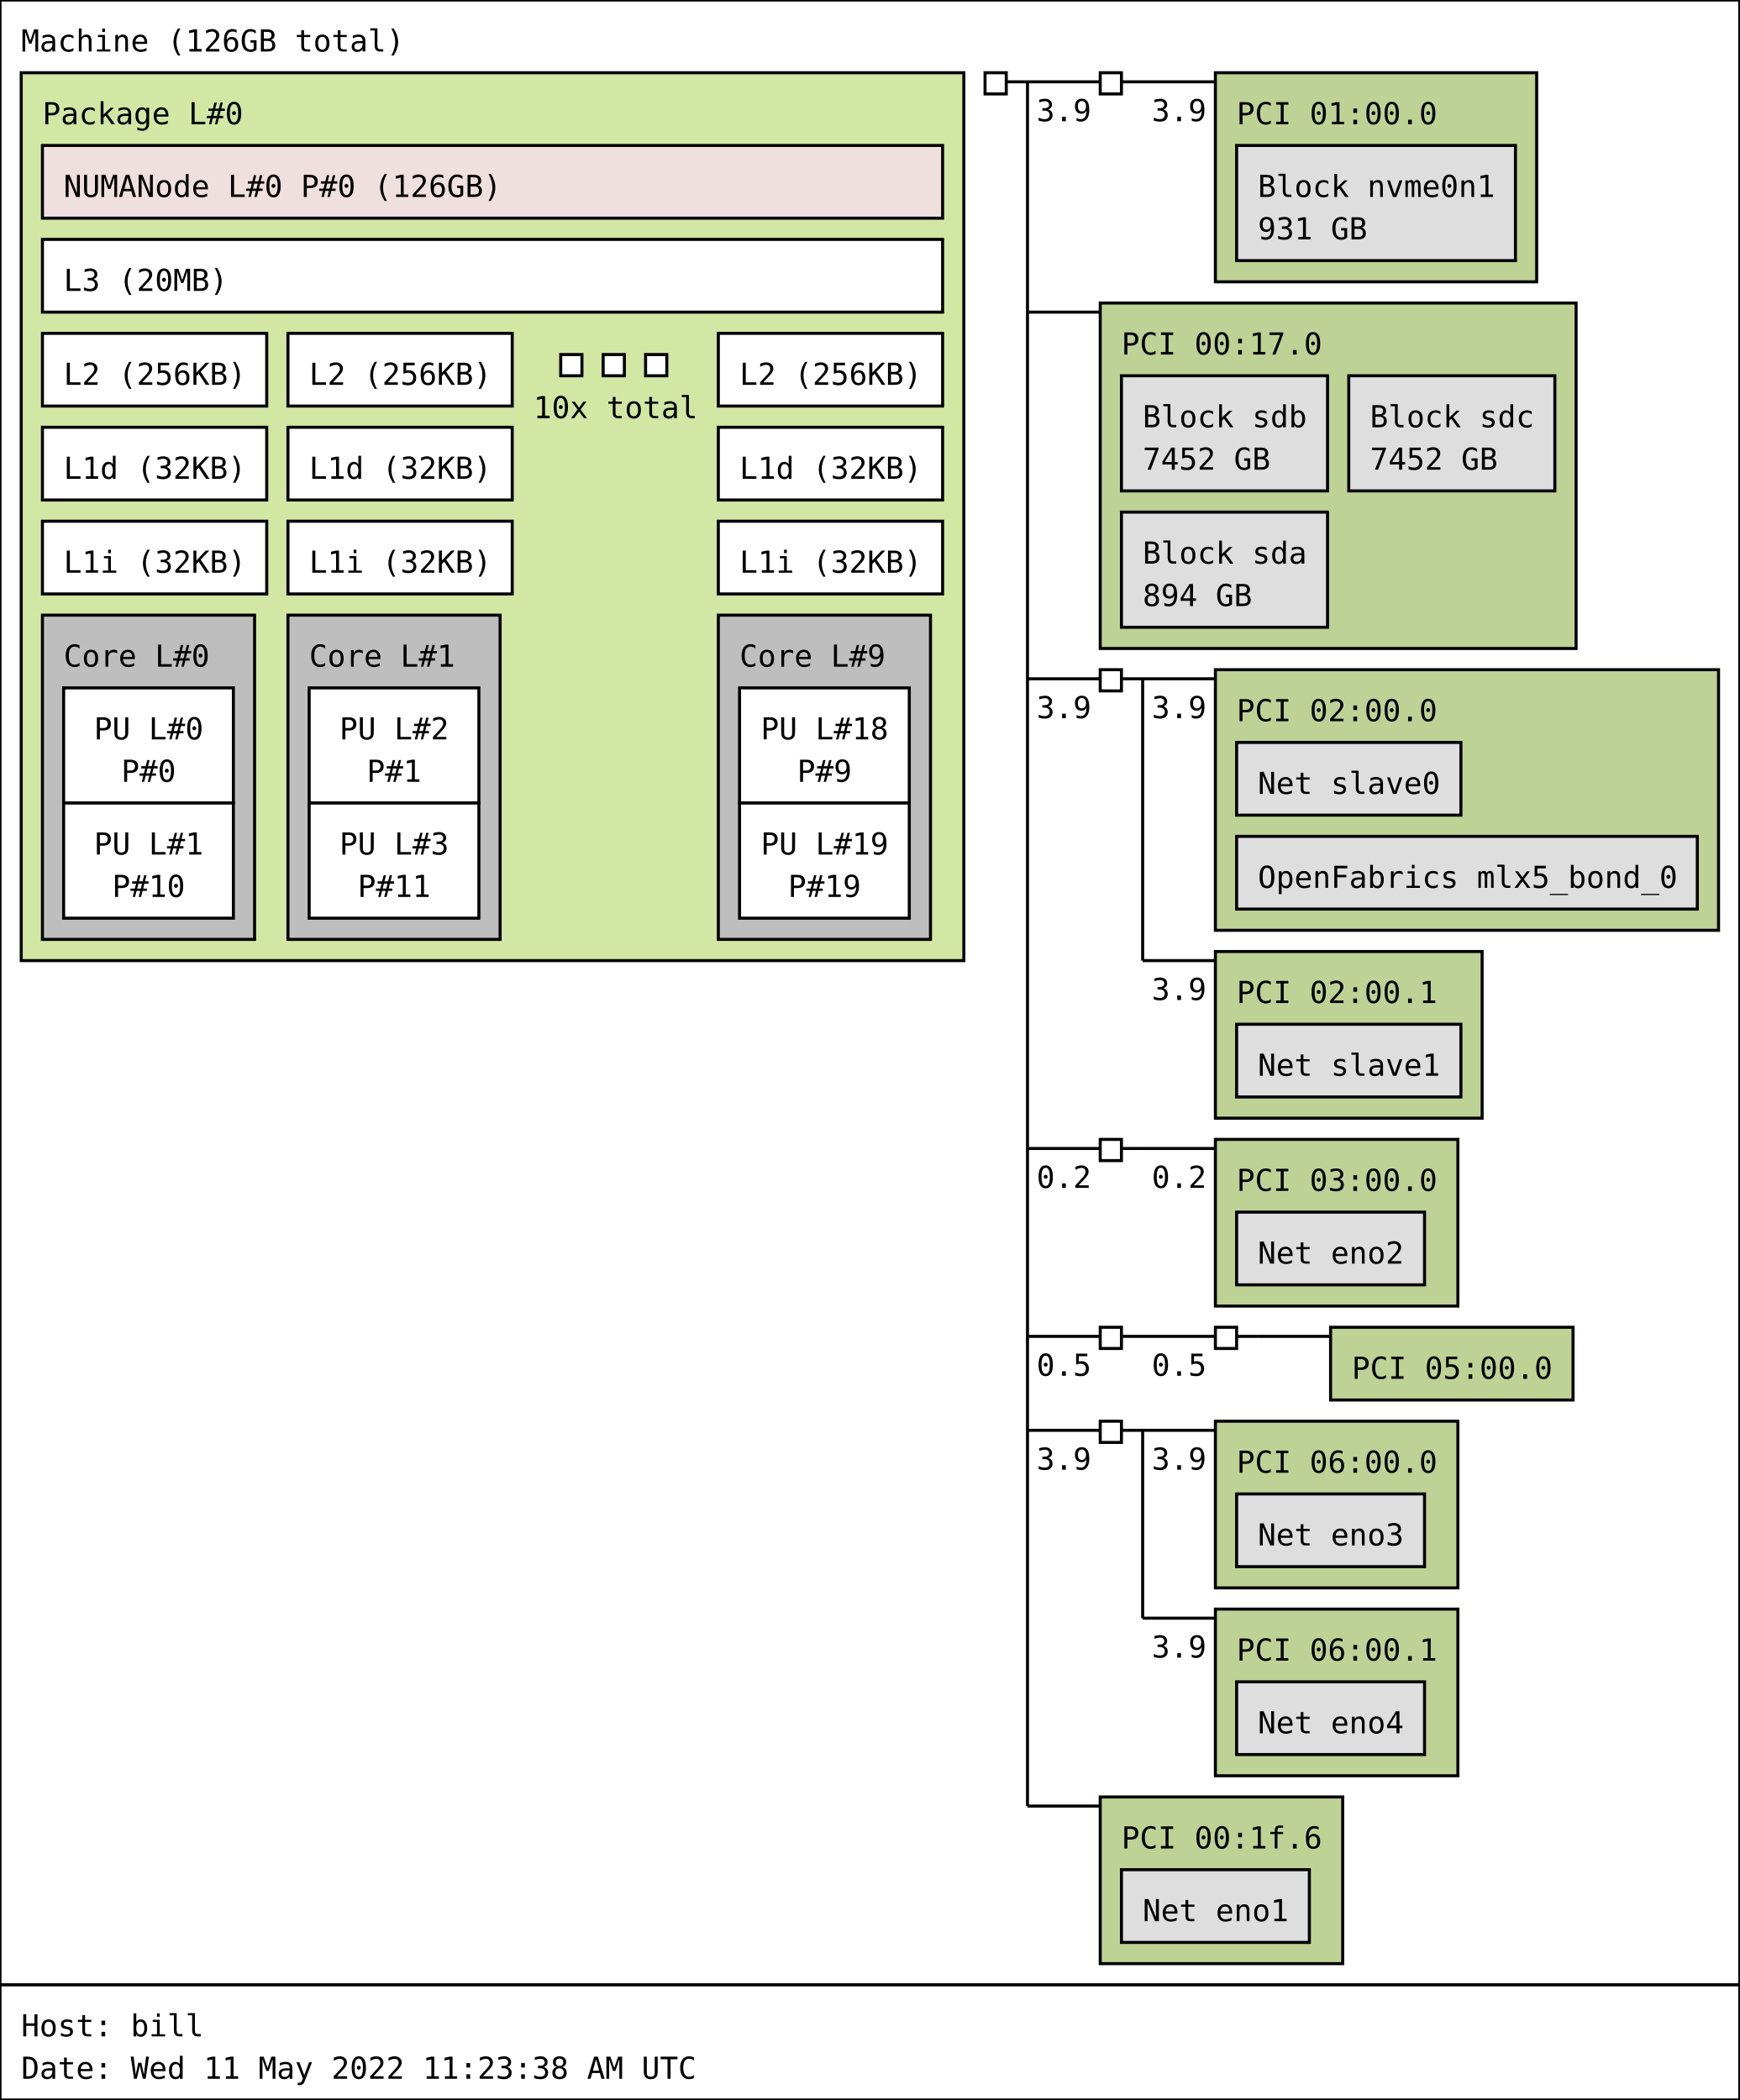
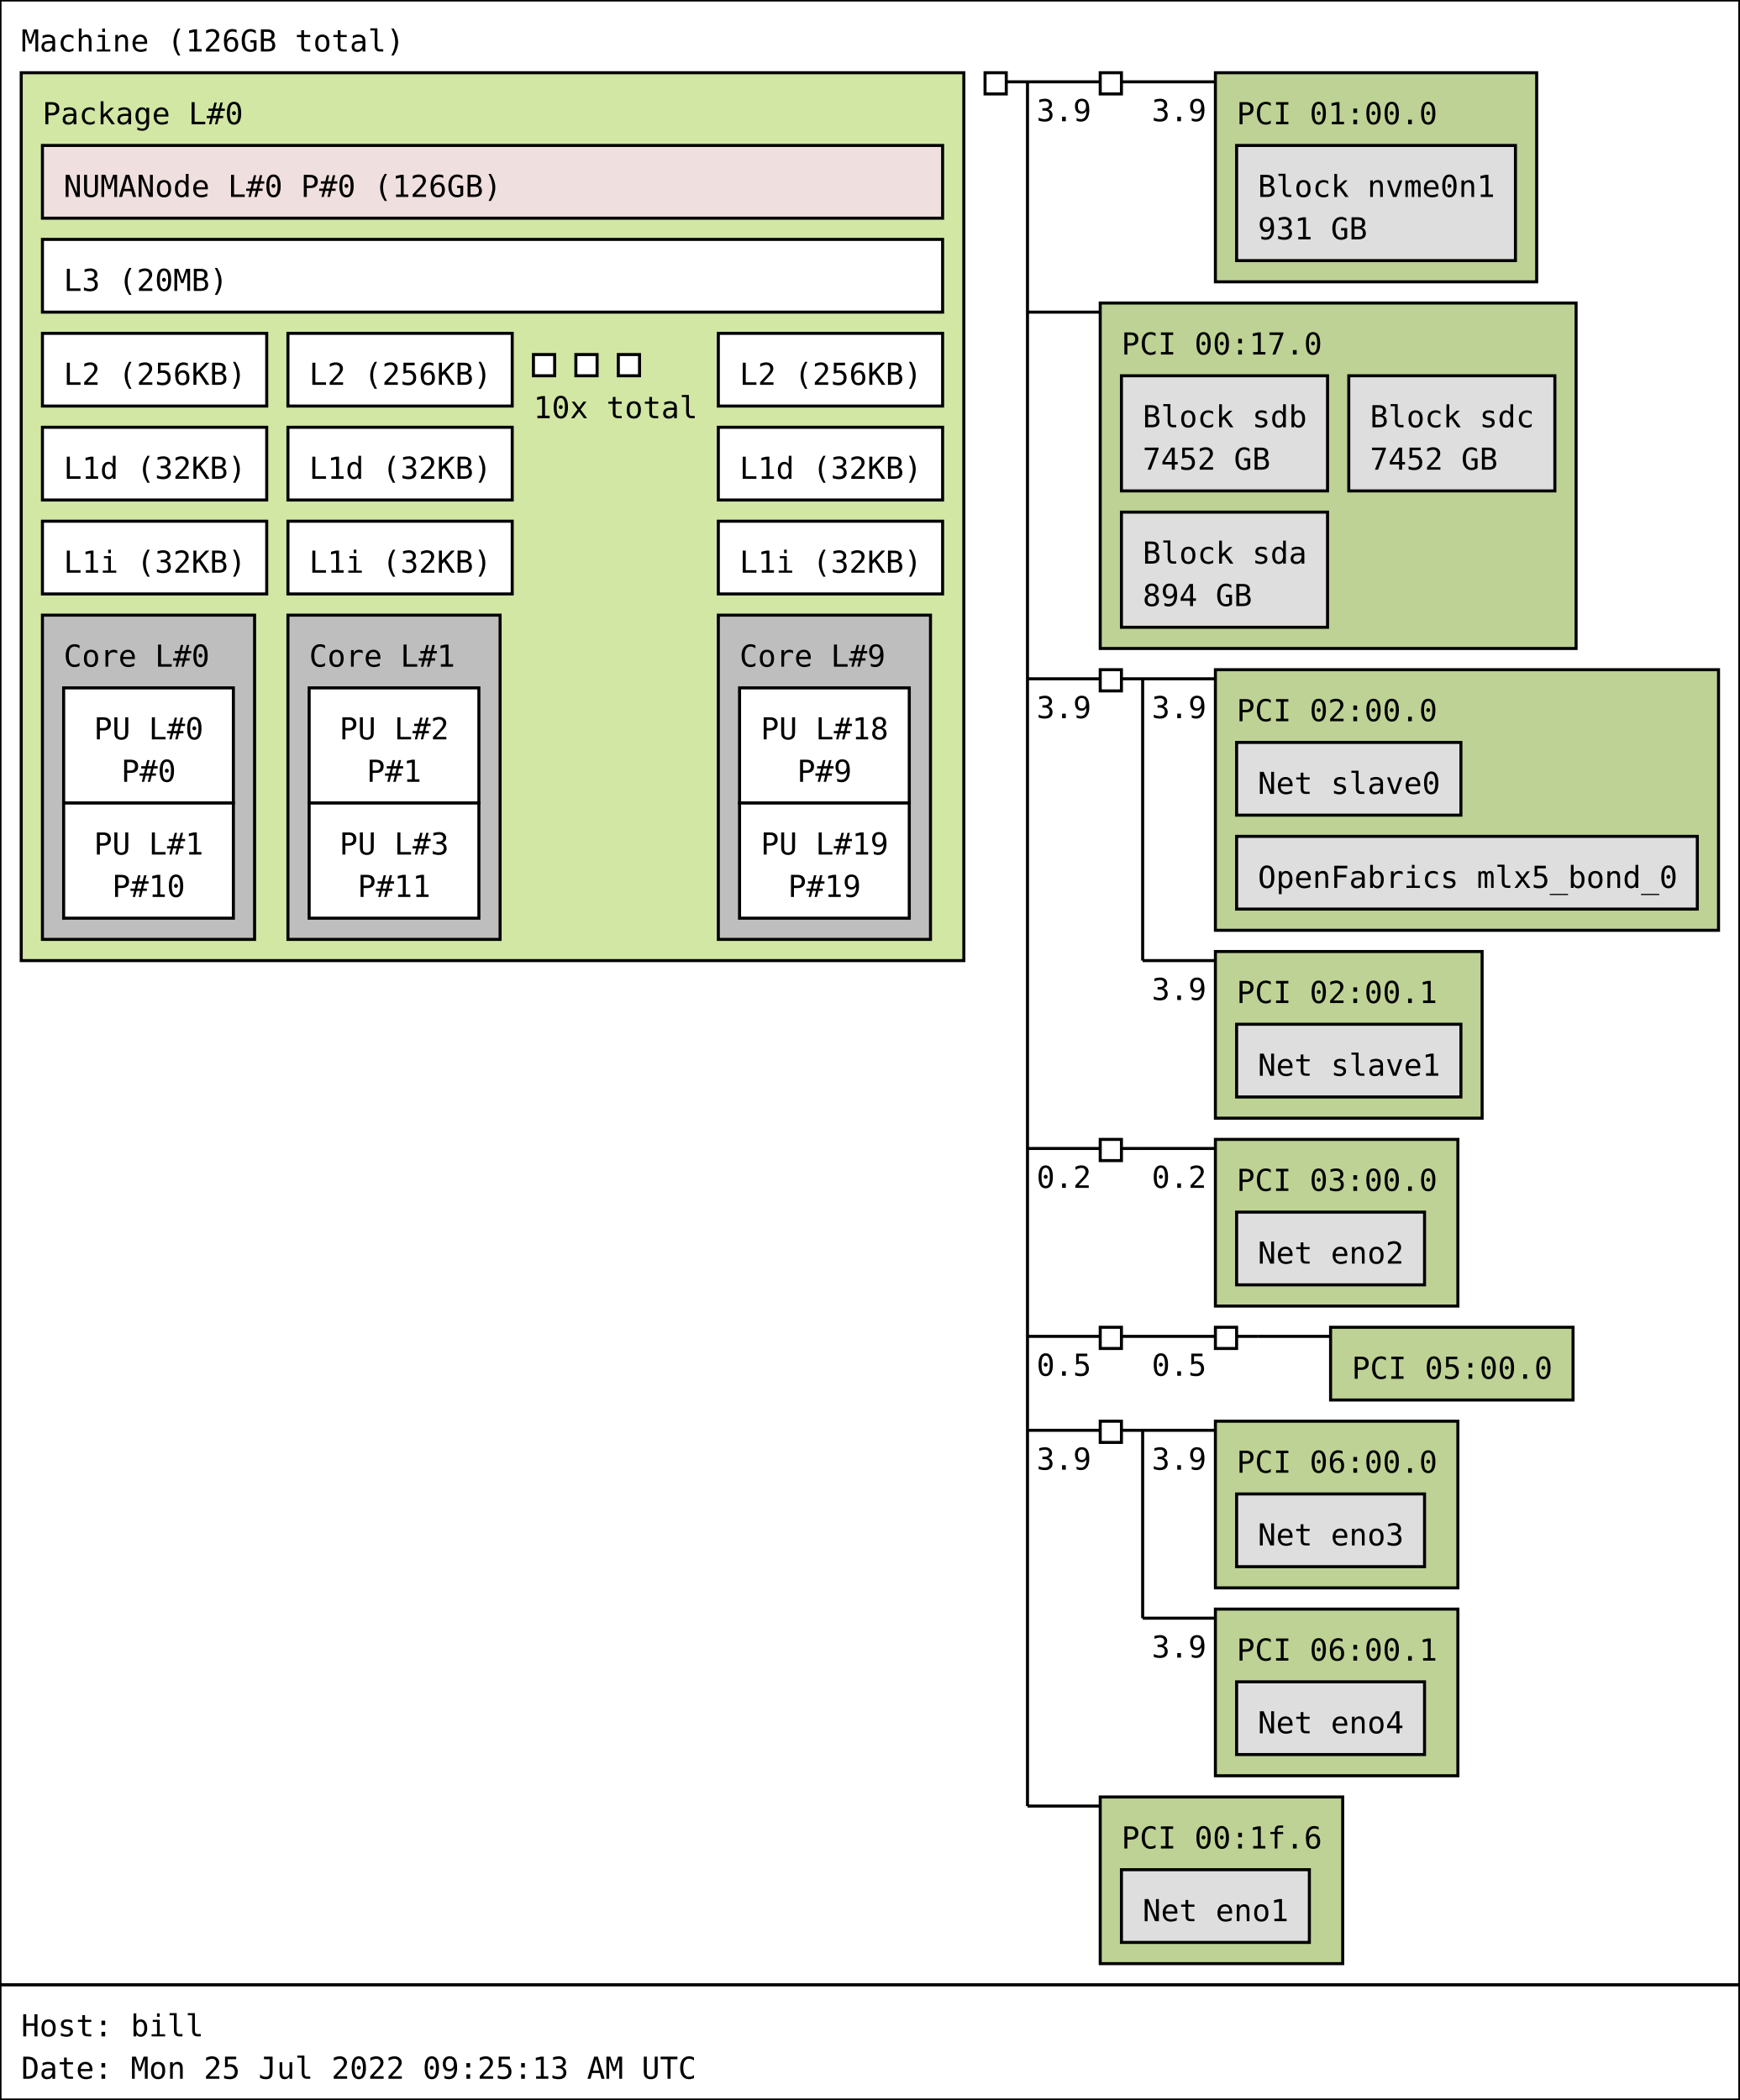
<svg xmlns="http://www.w3.org/2000/svg" width="574px" height="693px" viewBox="0 0 574px 693px" version="1.1">
  <rect id="Machine_0_rect" class="Machine" x="0" y="0" width="574" height="655" fill="rgb(255,255,255)" stroke="rgb(0,0,0)" stroke-width="1" />
  <text id="Machine_0_text" class="Machine" font-family="Monospace" x="7" y="17" fill="rgb(0,0,0)" font-size="10px">Machine (126GB total)</text>
  <rect id="Package_0_rect" class="Package" x="7" y="24" width="311" height="293" fill="rgb(210,231,164)" stroke="rgb(0,0,0)" stroke-width="1" />
  <text id="Package_0_text" class="Package" font-family="Monospace" x="14" y="41" fill="rgb(0,0,0)" font-size="10px">Package L#0</text>
  <rect id="L3_0_rect" class="L3" x="14" y="79" width="297" height="24" fill="rgb(255,255,255)" stroke="rgb(0,0,0)" stroke-width="1" />
  <text id="L3_0_text" class="L3" font-family="Monospace" x="21" y="96" fill="rgb(0,0,0)" font-size="10px">L3 (20MB)</text>
  <rect id="L2_0_rect" class="L2" x="14" y="110" width="74" height="24" fill="rgb(255,255,255)" stroke="rgb(0,0,0)" stroke-width="1" />
  <text id="L2_0_text" class="L2" font-family="Monospace" x="21" y="127" fill="rgb(0,0,0)" font-size="10px">L2 (256KB)</text>
  <rect id="L1d_0_rect" class="L1d" x="14" y="141" width="74" height="24" fill="rgb(255,255,255)" stroke="rgb(0,0,0)" stroke-width="1" />
  <text id="L1d_0_text" class="L1d" font-family="Monospace" x="21" y="158" fill="rgb(0,0,0)" font-size="10px">L1d (32KB)</text>
  <rect id="L1i_0_rect" class="L1i" x="14" y="172" width="74" height="24" fill="rgb(255,255,255)" stroke="rgb(0,0,0)" stroke-width="1" />
  <text id="L1i_0_text" class="L1i" font-family="Monospace" x="21" y="189" fill="rgb(0,0,0)" font-size="10px">L1i (32KB)</text>
  <rect id="Core_0_rect" class="Core" x="14" y="203" width="70" height="107" fill="rgb(190,190,190)" stroke="rgb(0,0,0)" stroke-width="1" />
  <text id="Core_0_text" class="Core" font-family="Monospace" x="21" y="220" fill="rgb(0,0,0)" font-size="10px">Core L#0</text>
  <rect id="PU_0_rect" class="PU" x="21" y="227" width="56" height="38" fill="rgb(255,255,255)" stroke="rgb(0,0,0)" stroke-width="1" />
  <text id="PU_0_text" class="PU" font-family="Monospace" x="31" y="244" fill="rgb(0,0,0)" font-size="10px">PU L#0</text>
  <text id="PU_0_text_1" class="PU" font-family="Monospace" x="40" y="258" fill="rgb(0,0,0)" font-size="10px">P#0</text>
  <rect id="PU_1_rect" class="PU" x="21" y="265" width="56" height="38" fill="rgb(255,255,255)" stroke="rgb(0,0,0)" stroke-width="1" />
  <text id="PU_1_text" class="PU" font-family="Monospace" x="31" y="282" fill="rgb(0,0,0)" font-size="10px">PU L#1</text>
  <text id="PU_1_text_1" class="PU" font-family="Monospace" x="37" y="296" fill="rgb(0,0,0)" font-size="10px">P#10</text>
  <rect id="L2_1_rect" class="L2" x="95" y="110" width="74" height="24" fill="rgb(255,255,255)" stroke="rgb(0,0,0)" stroke-width="1" />
  <text id="L2_1_text" class="L2" font-family="Monospace" x="102" y="127" fill="rgb(0,0,0)" font-size="10px">L2 (256KB)</text>
  <rect id="L1d_1_rect" class="L1d" x="95" y="141" width="74" height="24" fill="rgb(255,255,255)" stroke="rgb(0,0,0)" stroke-width="1" />
  <text id="L1d_1_text" class="L1d" font-family="Monospace" x="102" y="158" fill="rgb(0,0,0)" font-size="10px">L1d (32KB)</text>
  <rect id="L1i_1_rect" class="L1i" x="95" y="172" width="74" height="24" fill="rgb(255,255,255)" stroke="rgb(0,0,0)" stroke-width="1" />
  <text id="L1i_1_text" class="L1i" font-family="Monospace" x="102" y="189" fill="rgb(0,0,0)" font-size="10px">L1i (32KB)</text>
  <rect id="Core_1_rect" class="Core" x="95" y="203" width="70" height="107" fill="rgb(190,190,190)" stroke="rgb(0,0,0)" stroke-width="1" />
  <text id="Core_1_text" class="Core" font-family="Monospace" x="102" y="220" fill="rgb(0,0,0)" font-size="10px">Core L#1</text>
  <rect id="PU_2_rect" class="PU" x="102" y="227" width="56" height="38" fill="rgb(255,255,255)" stroke="rgb(0,0,0)" stroke-width="1" />
  <text id="PU_2_text" class="PU" font-family="Monospace" x="112" y="244" fill="rgb(0,0,0)" font-size="10px">PU L#2</text>
  <text id="PU_2_text_1" class="PU" font-family="Monospace" x="121" y="258" fill="rgb(0,0,0)" font-size="10px">P#1</text>
  <rect id="PU_3_rect" class="PU" x="102" y="265" width="56" height="38" fill="rgb(255,255,255)" stroke="rgb(0,0,0)" stroke-width="1" />
  <text id="PU_3_text" class="PU" font-family="Monospace" x="112" y="282" fill="rgb(0,0,0)" font-size="10px">PU L#3</text>
  <text id="PU_3_text_1" class="PU" font-family="Monospace" x="118" y="296" fill="rgb(0,0,0)" font-size="10px">P#11</text>
-   <rect id="L2_2_rect" class="L2" x="185" y="117" width="7" height="7" fill="rgb(255,255,255)" stroke="rgb(0,0,0)" stroke-width="1" />
-   <rect id="L2_2_rect" class="L2" x="199" y="117" width="7" height="7" fill="rgb(255,255,255)" stroke="rgb(0,0,0)" stroke-width="1" />
-   <rect id="L2_2_rect" class="L2" x="213" y="117" width="7" height="7" fill="rgb(255,255,255)" stroke="rgb(0,0,0)" stroke-width="1" />
+   <rect id="L2_2_rect" class="L2" x="176" y="117" width="7" height="7" fill="rgb(255,255,255)" stroke="rgb(0,0,0)" stroke-width="1" />
+   <rect id="L2_2_rect" class="L2" x="190" y="117" width="7" height="7" fill="rgb(255,255,255)" stroke="rgb(0,0,0)" stroke-width="1" />
+   <rect id="L2_2_rect" class="L2" x="204" y="117" width="7" height="7" fill="rgb(255,255,255)" stroke="rgb(0,0,0)" stroke-width="1" />
  <text id="L2_2_text" class="L2" font-family="Monospace" x="176" y="138" fill="rgb(0,0,0)" font-size="10px">10x total</text>
  <rect id="L2_9_rect" class="L2" x="237" y="110" width="74" height="24" fill="rgb(255,255,255)" stroke="rgb(0,0,0)" stroke-width="1" />
  <text id="L2_9_text" class="L2" font-family="Monospace" x="244" y="127" fill="rgb(0,0,0)" font-size="10px">L2 (256KB)</text>
  <rect id="L1d_9_rect" class="L1d" x="237" y="141" width="74" height="24" fill="rgb(255,255,255)" stroke="rgb(0,0,0)" stroke-width="1" />
  <text id="L1d_9_text" class="L1d" font-family="Monospace" x="244" y="158" fill="rgb(0,0,0)" font-size="10px">L1d (32KB)</text>
  <rect id="L1i_9_rect" class="L1i" x="237" y="172" width="74" height="24" fill="rgb(255,255,255)" stroke="rgb(0,0,0)" stroke-width="1" />
  <text id="L1i_9_text" class="L1i" font-family="Monospace" x="244" y="189" fill="rgb(0,0,0)" font-size="10px">L1i (32KB)</text>
  <rect id="Core_9_rect" class="Core" x="237" y="203" width="70" height="107" fill="rgb(190,190,190)" stroke="rgb(0,0,0)" stroke-width="1" />
  <text id="Core_9_text" class="Core" font-family="Monospace" x="244" y="220" fill="rgb(0,0,0)" font-size="10px">Core L#9</text>
  <rect id="PU_18_rect" class="PU" x="244" y="227" width="56" height="38" fill="rgb(255,255,255)" stroke="rgb(0,0,0)" stroke-width="1" />
  <text id="PU_18_text" class="PU" font-family="Monospace" x="251" y="244" fill="rgb(0,0,0)" font-size="10px">PU L#18</text>
  <text id="PU_18_text_1" class="PU" font-family="Monospace" x="263" y="258" fill="rgb(0,0,0)" font-size="10px">P#9</text>
  <rect id="PU_19_rect" class="PU" x="244" y="265" width="56" height="38" fill="rgb(255,255,255)" stroke="rgb(0,0,0)" stroke-width="1" />
  <text id="PU_19_text" class="PU" font-family="Monospace" x="251" y="282" fill="rgb(0,0,0)" font-size="10px">PU L#19</text>
  <text id="PU_19_text_1" class="PU" font-family="Monospace" x="260" y="296" fill="rgb(0,0,0)" font-size="10px">P#19</text>
  <rect id="NUMANode_0_rect" class="NUMANode" x="14" y="48" width="297" height="24" fill="rgb(239,223,222)" stroke="rgb(0,0,0)" stroke-width="1" />
  <text id="NUMANode_0_text" class="NUMANode" font-family="Monospace" x="21" y="65" fill="rgb(0,0,0)" font-size="10px">NUMANode L#0 P#0 (126GB)</text>
  <rect id="HostBridge_0_rect" class="HostBridge" x="325" y="24" width="7" height="7" fill="rgb(255,255,255)" stroke="rgb(0,0,0)" stroke-width="1" />
  <line id="HostBridge_0_line" class="HostBridge" x1="332" y1="27" x2="339" y2="27" stroke="rgb(0,0,0)" stroke-width="1" />
  <line id="HostBridge_0_line_2" class="HostBridge" x1="339" y1="27" x2="363" y2="27" stroke="rgb(0,0,0)" stroke-width="1" />
  <text id="HostBridge_0_text_2" class="HostBridge" font-family="Monospace" x="342" y="40" fill="rgb(0,0,0)" font-size="10px">3.9</text>
  <line id="HostBridge_0_line_3" class="HostBridge" x1="339" y1="103" x2="363" y2="103" stroke="rgb(0,0,0)" stroke-width="1" />
  <line id="HostBridge_0_line_4" class="HostBridge" x1="339" y1="224" x2="363" y2="224" stroke="rgb(0,0,0)" stroke-width="1" />
  <text id="HostBridge_0_text_4" class="HostBridge" font-family="Monospace" x="342" y="237" fill="rgb(0,0,0)" font-size="10px">3.9</text>
  <line id="HostBridge_0_line_5" class="HostBridge" x1="339" y1="379" x2="363" y2="379" stroke="rgb(0,0,0)" stroke-width="1" />
  <text id="HostBridge_0_text_5" class="HostBridge" font-family="Monospace" x="342" y="392" fill="rgb(0,0,0)" font-size="10px">0.2</text>
  <line id="HostBridge_0_line_6" class="HostBridge" x1="339" y1="441" x2="363" y2="441" stroke="rgb(0,0,0)" stroke-width="1" />
  <text id="HostBridge_0_text_6" class="HostBridge" font-family="Monospace" x="342" y="454" fill="rgb(0,0,0)" font-size="10px">0.5</text>
  <line id="HostBridge_0_line_7" class="HostBridge" x1="339" y1="472" x2="363" y2="472" stroke="rgb(0,0,0)" stroke-width="1" />
  <text id="HostBridge_0_text_7" class="HostBridge" font-family="Monospace" x="342" y="485" fill="rgb(0,0,0)" font-size="10px">3.9</text>
  <line id="HostBridge_0_line_8" class="HostBridge" x1="339" y1="596" x2="363" y2="596" stroke="rgb(0,0,0)" stroke-width="1" />
  <line id="HostBridge_0_line_1" class="HostBridge" x1="339" y1="27" x2="339" y2="596" stroke="rgb(0,0,0)" stroke-width="1" />
  <rect id="PCIBridge_1_rect" class="PCIBridge" x="363" y="24" width="7" height="7" fill="rgb(255,255,255)" stroke="rgb(0,0,0)" stroke-width="1" />
  <line id="PCIBridge_1_line" class="PCIBridge" x1="370" y1="27" x2="377" y2="27" stroke="rgb(0,0,0)" stroke-width="1" />
  <line id="PCIBridge_1_line_2" class="PCIBridge" x1="377" y1="27" x2="401" y2="27" stroke="rgb(0,0,0)" stroke-width="1" />
  <text id="PCIBridge_1_text_2" class="PCIBridge" font-family="Monospace" x="380" y="40" fill="rgb(0,0,0)" font-size="10px">3.9</text>
  <line id="PCIBridge_1_line_1" class="PCIBridge" x1="377" y1="27" x2="377" y2="27" stroke="rgb(0,0,0)" stroke-width="1" />
  <rect id="PCI_0_rect" class="PCI" x="401" y="24" width="106" height="69" fill="rgb(190,210,149)" stroke="rgb(0,0,0)" stroke-width="1" />
  <text id="PCI_0_text" class="PCI" font-family="Monospace" x="408" y="41" fill="rgb(0,0,0)" font-size="10px">PCI 01:00.0</text>
  <rect id="Block_0_rect" class="Block" x="408" y="48" width="92" height="38" fill="rgb(222,222,222)" stroke="rgb(0,0,0)" stroke-width="1" />
  <text id="Block_0_text" class="Block" font-family="Monospace" x="415" y="65" fill="rgb(0,0,0)" font-size="10px">Block nvme0n1</text>
  <text id="Block_0_text_1" class="Block" font-family="Monospace" x="415" y="79" fill="rgb(0,0,0)" font-size="10px">931 GB</text>
  <rect id="PCI_1_rect" class="PCI" x="363" y="100" width="157" height="114" fill="rgb(190,210,149)" stroke="rgb(0,0,0)" stroke-width="1" />
  <text id="PCI_1_text" class="PCI" font-family="Monospace" x="370" y="117" fill="rgb(0,0,0)" font-size="10px">PCI 00:17.0</text>
  <rect id="Block_1_rect" class="Block" x="370" y="124" width="68" height="38" fill="rgb(222,222,222)" stroke="rgb(0,0,0)" stroke-width="1" />
  <text id="Block_1_text" class="Block" font-family="Monospace" x="377" y="141" fill="rgb(0,0,0)" font-size="10px">Block sdb</text>
  <text id="Block_1_text_1" class="Block" font-family="Monospace" x="377" y="155" fill="rgb(0,0,0)" font-size="10px">7452 GB</text>
  <rect id="Block_2_rect" class="Block" x="445" y="124" width="68" height="38" fill="rgb(222,222,222)" stroke="rgb(0,0,0)" stroke-width="1" />
  <text id="Block_2_text" class="Block" font-family="Monospace" x="452" y="141" fill="rgb(0,0,0)" font-size="10px">Block sdc</text>
  <text id="Block_2_text_1" class="Block" font-family="Monospace" x="452" y="155" fill="rgb(0,0,0)" font-size="10px">7452 GB</text>
  <rect id="Block_3_rect" class="Block" x="370" y="169" width="68" height="38" fill="rgb(222,222,222)" stroke="rgb(0,0,0)" stroke-width="1" />
  <text id="Block_3_text" class="Block" font-family="Monospace" x="377" y="186" fill="rgb(0,0,0)" font-size="10px">Block sda</text>
  <text id="Block_3_text_1" class="Block" font-family="Monospace" x="377" y="200" fill="rgb(0,0,0)" font-size="10px">894 GB</text>
  <rect id="PCIBridge_2_rect" class="PCIBridge" x="363" y="221" width="7" height="7" fill="rgb(255,255,255)" stroke="rgb(0,0,0)" stroke-width="1" />
  <line id="PCIBridge_2_line" class="PCIBridge" x1="370" y1="224" x2="377" y2="224" stroke="rgb(0,0,0)" stroke-width="1" />
  <line id="PCIBridge_2_line_2" class="PCIBridge" x1="377" y1="224" x2="401" y2="224" stroke="rgb(0,0,0)" stroke-width="1" />
  <text id="PCIBridge_2_text_2" class="PCIBridge" font-family="Monospace" x="380" y="237" fill="rgb(0,0,0)" font-size="10px">3.9</text>
  <line id="PCIBridge_2_line_3" class="PCIBridge" x1="377" y1="317" x2="401" y2="317" stroke="rgb(0,0,0)" stroke-width="1" />
  <text id="PCIBridge_2_text_3" class="PCIBridge" font-family="Monospace" x="380" y="330" fill="rgb(0,0,0)" font-size="10px">3.9</text>
  <line id="PCIBridge_2_line_1" class="PCIBridge" x1="377" y1="224" x2="377" y2="317" stroke="rgb(0,0,0)" stroke-width="1" />
  <rect id="PCI_2_rect" class="PCI" x="401" y="221" width="166" height="86" fill="rgb(190,210,149)" stroke="rgb(0,0,0)" stroke-width="1" />
  <text id="PCI_2_text" class="PCI" font-family="Monospace" x="408" y="238" fill="rgb(0,0,0)" font-size="10px">PCI 02:00.0</text>
  <rect id="Net_4_rect" class="Net" x="408" y="245" width="74" height="24" fill="rgb(222,222,222)" stroke="rgb(0,0,0)" stroke-width="1" />
  <text id="Net_4_text" class="Net" font-family="Monospace" x="415" y="262" fill="rgb(0,0,0)" font-size="10px">Net slave0</text>
  <rect id="OpenFabrics_5_rect" class="OpenFabrics" x="408" y="276" width="152" height="24" fill="rgb(222,222,222)" stroke="rgb(0,0,0)" stroke-width="1" />
  <text id="OpenFabrics_5_text" class="OpenFabrics" font-family="Monospace" x="415" y="293" fill="rgb(0,0,0)" font-size="10px">OpenFabrics mlx5_bond_0</text>
  <rect id="PCI_3_rect" class="PCI" x="401" y="314" width="88" height="55" fill="rgb(190,210,149)" stroke="rgb(0,0,0)" stroke-width="1" />
  <text id="PCI_3_text" class="PCI" font-family="Monospace" x="408" y="331" fill="rgb(0,0,0)" font-size="10px">PCI 02:00.1</text>
  <rect id="Net_6_rect" class="Net" x="408" y="338" width="74" height="24" fill="rgb(222,222,222)" stroke="rgb(0,0,0)" stroke-width="1" />
  <text id="Net_6_text" class="Net" font-family="Monospace" x="415" y="355" fill="rgb(0,0,0)" font-size="10px">Net slave1</text>
  <rect id="PCIBridge_3_rect" class="PCIBridge" x="363" y="376" width="7" height="7" fill="rgb(255,255,255)" stroke="rgb(0,0,0)" stroke-width="1" />
  <line id="PCIBridge_3_line" class="PCIBridge" x1="370" y1="379" x2="377" y2="379" stroke="rgb(0,0,0)" stroke-width="1" />
  <line id="PCIBridge_3_line_2" class="PCIBridge" x1="377" y1="379" x2="401" y2="379" stroke="rgb(0,0,0)" stroke-width="1" />
  <text id="PCIBridge_3_text_2" class="PCIBridge" font-family="Monospace" x="380" y="392" fill="rgb(0,0,0)" font-size="10px">0.2</text>
  <line id="PCIBridge_3_line_1" class="PCIBridge" x1="377" y1="379" x2="377" y2="379" stroke="rgb(0,0,0)" stroke-width="1" />
  <rect id="PCI_4_rect" class="PCI" x="401" y="376" width="80" height="55" fill="rgb(190,210,149)" stroke="rgb(0,0,0)" stroke-width="1" />
  <text id="PCI_4_text" class="PCI" font-family="Monospace" x="408" y="393" fill="rgb(0,0,0)" font-size="10px">PCI 03:00.0</text>
  <rect id="Net_7_rect" class="Net" x="408" y="400" width="62" height="24" fill="rgb(222,222,222)" stroke="rgb(0,0,0)" stroke-width="1" />
  <text id="Net_7_text" class="Net" font-family="Monospace" x="415" y="417" fill="rgb(0,0,0)" font-size="10px">Net eno2</text>
  <rect id="PCIBridge_4_rect" class="PCIBridge" x="363" y="438" width="7" height="7" fill="rgb(255,255,255)" stroke="rgb(0,0,0)" stroke-width="1" />
  <line id="PCIBridge_4_line" class="PCIBridge" x1="370" y1="441" x2="377" y2="441" stroke="rgb(0,0,0)" stroke-width="1" />
  <line id="PCIBridge_4_line_2" class="PCIBridge" x1="377" y1="441" x2="401" y2="441" stroke="rgb(0,0,0)" stroke-width="1" />
  <text id="PCIBridge_4_text_2" class="PCIBridge" font-family="Monospace" x="380" y="454" fill="rgb(0,0,0)" font-size="10px">0.5</text>
  <line id="PCIBridge_4_line_1" class="PCIBridge" x1="377" y1="441" x2="377" y2="441" stroke="rgb(0,0,0)" stroke-width="1" />
  <rect id="PCIBridge_5_rect" class="PCIBridge" x="401" y="438" width="7" height="7" fill="rgb(255,255,255)" stroke="rgb(0,0,0)" stroke-width="1" />
  <line id="PCIBridge_5_line" class="PCIBridge" x1="408" y1="441" x2="415" y2="441" stroke="rgb(0,0,0)" stroke-width="1" />
  <line id="PCIBridge_5_line_2" class="PCIBridge" x1="415" y1="441" x2="439" y2="441" stroke="rgb(0,0,0)" stroke-width="1" />
  <line id="PCIBridge_5_line_1" class="PCIBridge" x1="415" y1="441" x2="415" y2="441" stroke="rgb(0,0,0)" stroke-width="1" />
  <rect id="PCI_5_rect" class="PCI" x="439" y="438" width="80" height="24" fill="rgb(190,210,149)" stroke="rgb(0,0,0)" stroke-width="1" />
  <text id="PCI_5_text" class="PCI" font-family="Monospace" x="446" y="455" fill="rgb(0,0,0)" font-size="10px">PCI 05:00.0</text>
  <rect id="PCIBridge_6_rect" class="PCIBridge" x="363" y="469" width="7" height="7" fill="rgb(255,255,255)" stroke="rgb(0,0,0)" stroke-width="1" />
  <line id="PCIBridge_6_line" class="PCIBridge" x1="370" y1="472" x2="377" y2="472" stroke="rgb(0,0,0)" stroke-width="1" />
  <line id="PCIBridge_6_line_2" class="PCIBridge" x1="377" y1="472" x2="401" y2="472" stroke="rgb(0,0,0)" stroke-width="1" />
  <text id="PCIBridge_6_text_2" class="PCIBridge" font-family="Monospace" x="380" y="485" fill="rgb(0,0,0)" font-size="10px">3.9</text>
  <line id="PCIBridge_6_line_3" class="PCIBridge" x1="377" y1="534" x2="401" y2="534" stroke="rgb(0,0,0)" stroke-width="1" />
  <text id="PCIBridge_6_text_3" class="PCIBridge" font-family="Monospace" x="380" y="547" fill="rgb(0,0,0)" font-size="10px">3.9</text>
  <line id="PCIBridge_6_line_1" class="PCIBridge" x1="377" y1="472" x2="377" y2="534" stroke="rgb(0,0,0)" stroke-width="1" />
  <rect id="PCI_6_rect" class="PCI" x="401" y="469" width="80" height="55" fill="rgb(190,210,149)" stroke="rgb(0,0,0)" stroke-width="1" />
  <text id="PCI_6_text" class="PCI" font-family="Monospace" x="408" y="486" fill="rgb(0,0,0)" font-size="10px">PCI 06:00.0</text>
  <rect id="Net_8_rect" class="Net" x="408" y="493" width="62" height="24" fill="rgb(222,222,222)" stroke="rgb(0,0,0)" stroke-width="1" />
  <text id="Net_8_text" class="Net" font-family="Monospace" x="415" y="510" fill="rgb(0,0,0)" font-size="10px">Net eno3</text>
  <rect id="PCI_7_rect" class="PCI" x="401" y="531" width="80" height="55" fill="rgb(190,210,149)" stroke="rgb(0,0,0)" stroke-width="1" />
  <text id="PCI_7_text" class="PCI" font-family="Monospace" x="408" y="548" fill="rgb(0,0,0)" font-size="10px">PCI 06:00.1</text>
  <rect id="Net_9_rect" class="Net" x="408" y="555" width="62" height="24" fill="rgb(222,222,222)" stroke="rgb(0,0,0)" stroke-width="1" />
  <text id="Net_9_text" class="Net" font-family="Monospace" x="415" y="572" fill="rgb(0,0,0)" font-size="10px">Net eno4</text>
  <rect id="PCI_8_rect" class="PCI" x="363" y="593" width="80" height="55" fill="rgb(190,210,149)" stroke="rgb(0,0,0)" stroke-width="1" />
  <text id="PCI_8_text" class="PCI" font-family="Monospace" x="370" y="610" fill="rgb(0,0,0)" font-size="10px">PCI 00:1f.6</text>
  <rect id="Net_10_rect" class="Net" x="370" y="617" width="62" height="24" fill="rgb(222,222,222)" stroke="rgb(0,0,0)" stroke-width="1" />
  <text id="Net_10_text" class="Net" font-family="Monospace" x="377" y="634" fill="rgb(0,0,0)" font-size="10px">Net eno1</text>
  <rect id="anon_rect" x="0" y="655" width="574" height="38" fill="rgb(255,255,255)" stroke="rgb(0,0,0)" stroke-width="1" />
  <text id="anon_text" font-family="Monospace" x="7" y="672" fill="rgb(0,0,0)" font-size="10px">Host: bill</text>
-   <text id="anon_text_1" font-family="Monospace" x="7" y="686" fill="rgb(0,0,0)" font-size="10px">Date: Wed 11 May 2022 11:23:38 AM UTC</text>
+   <text id="anon_text_1" font-family="Monospace" x="7" y="686" fill="rgb(0,0,0)" font-size="10px">Date: Mon 25 Jul 2022 09:25:13 AM UTC</text>
</svg>
